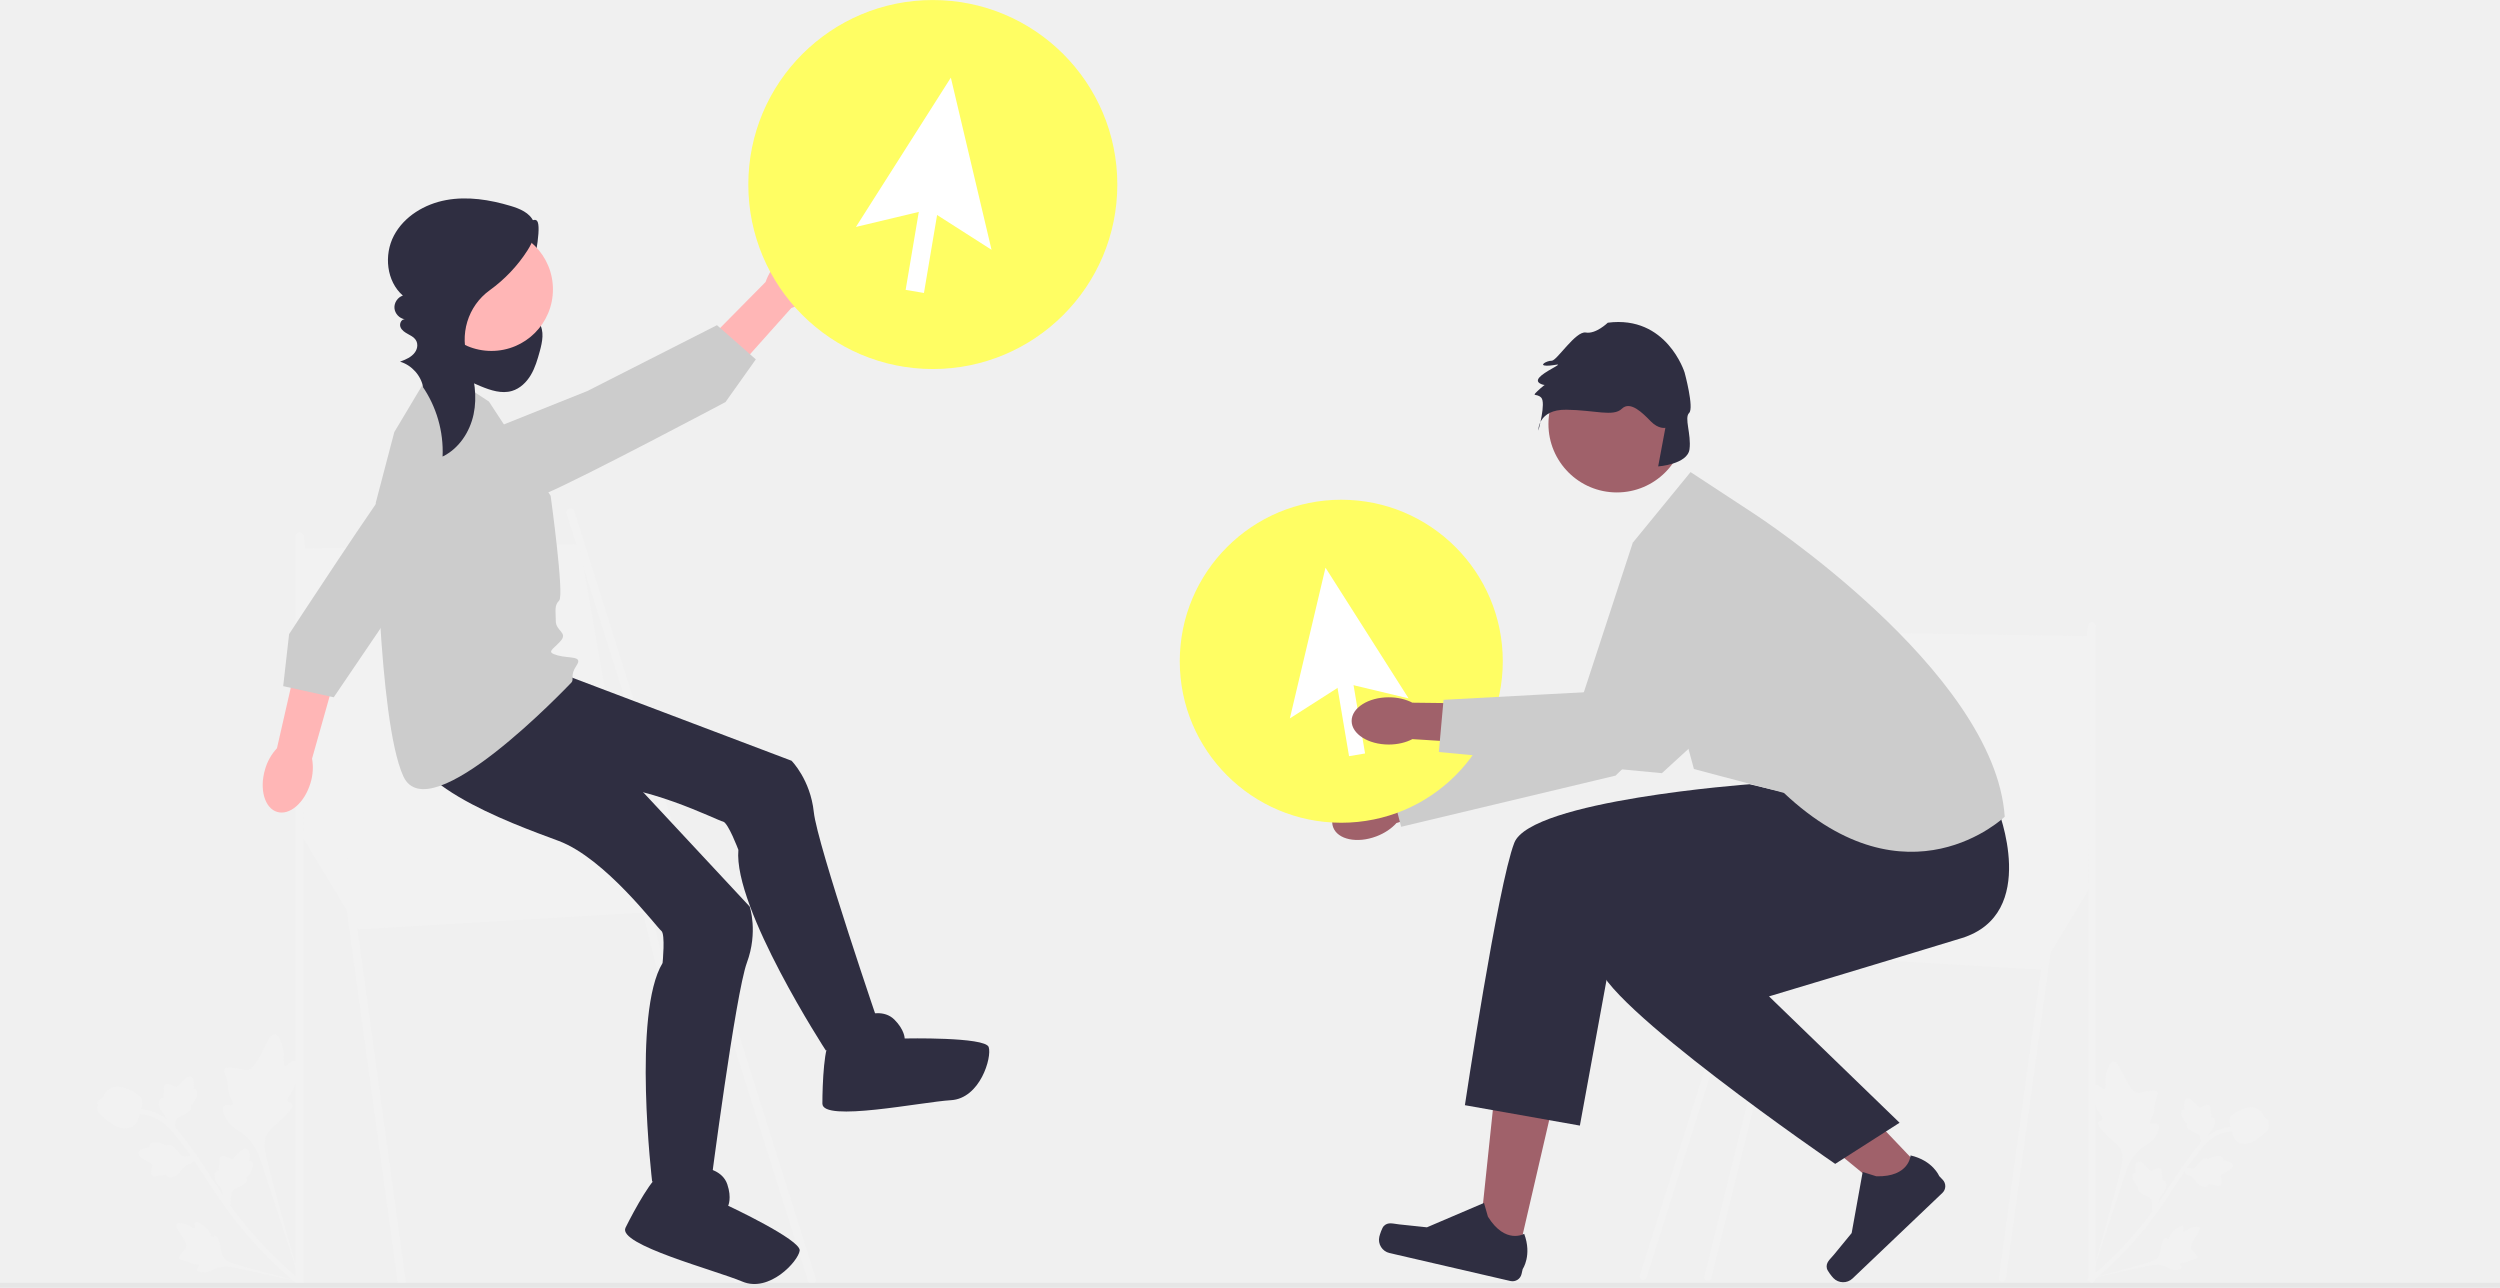
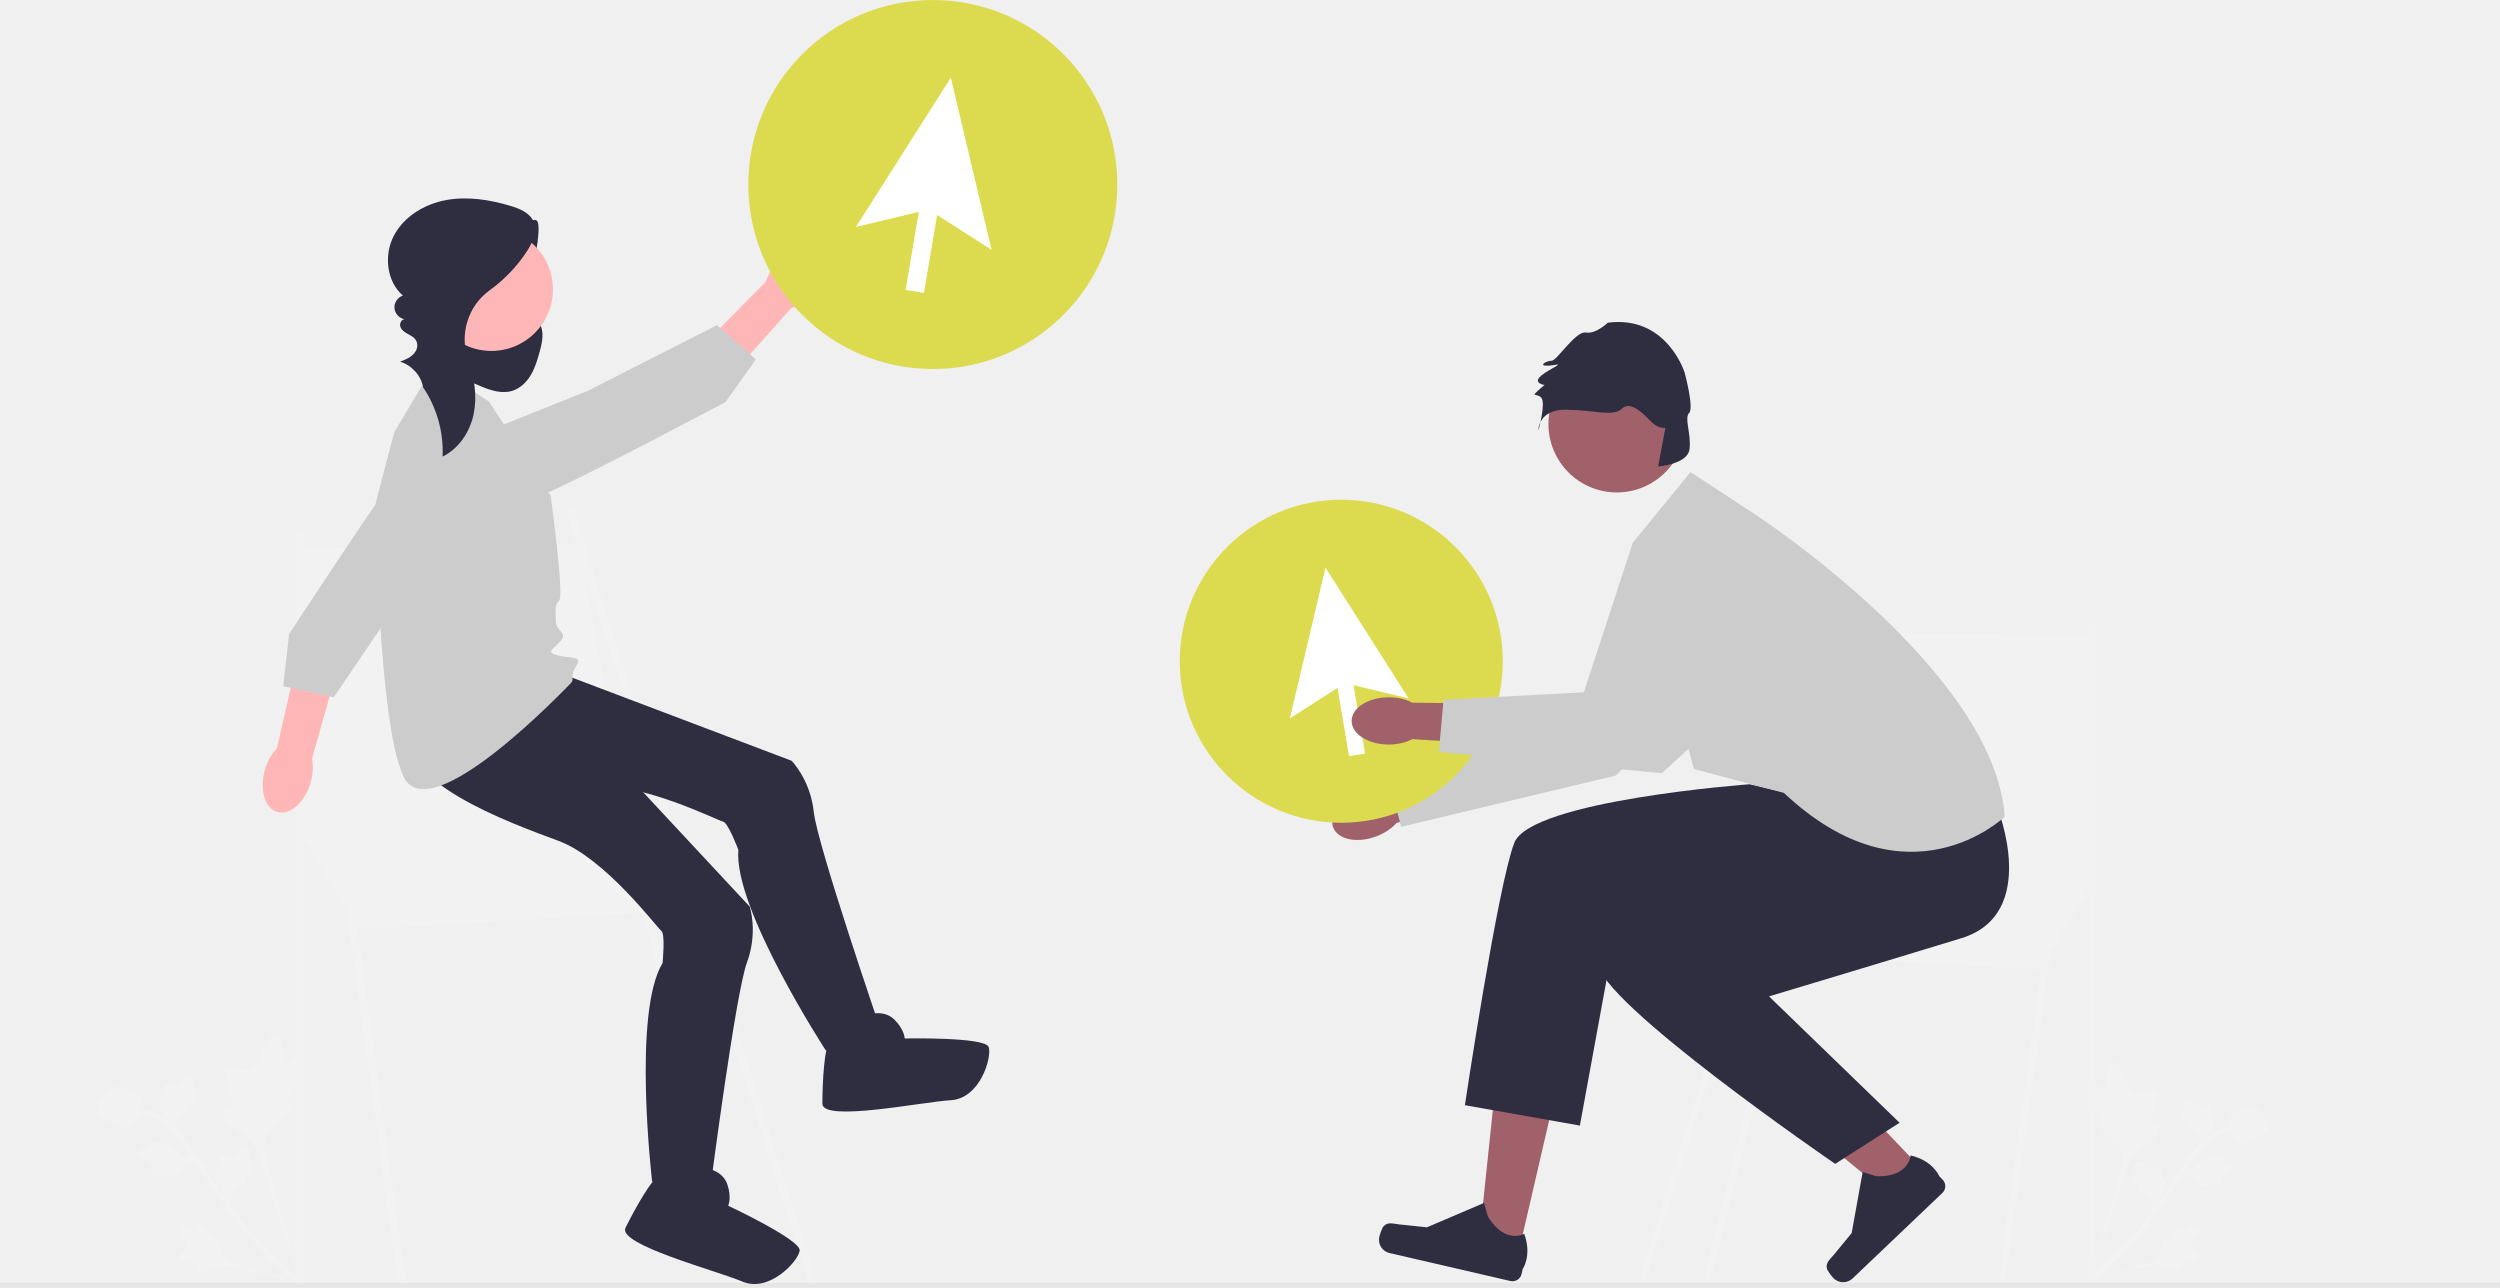
<svg xmlns="http://www.w3.org/2000/svg" width="851.034" height="438.36" viewBox="0 0 851.034 438.36">
  <g>
    <path d="M100.296,361.194c-1.058-.42-2.406,1.946-3.315,1.525-.906-.42,.117-2.915-.711-6.17-.149-.587-1.091-4.286-2.64-4.456-2.936-.322-5.471,12.32-9.858,12.211-.963-.024-2.117-.664-5.111-.839-1.191-.07-1.838-.017-2.174,.409-.477,.605,.087,1.432,.655,3.479,.852,3.069,.18,3.362,1.064,5.653,.656,1.7,1.371,2.432,1.008,2.962-.514,.751-2.277-.229-3.044,.573-.782,.818,.001,2.939,.819,4.348,1.535,2.644,3.639,3.547,5.413,4.834,1.928,1.399,4.367,3.907,6.149,8.748l14.263,43.542c-2.738-9.081-9.83-34.292-12.089-43.951-.652-2.789-1.229-5.682,.266-8.154,1.439-2.38,4.625-4.083,7.551-7.725,.342-.425,1.278-1.621,.895-2.42-.316-.66-1.246-.447-1.55-1.059-.408-.821,.932-1.87,1.954-3.97,.72-1.481,.916-2.731,1.084-3.806,.051-.324,.779-5.175-.629-5.735l-0,0Z" fill="#f2f2f2" />
    <path d="M66.469,416.039c-.512,.398,.261,1.742-.208,2.067-.467,.323-1.397-.898-3.233-1.431-.331-.096-2.418-.701-2.949,.01-1.005,1.348,4.468,6.24,3.149,8.362-.289,.466-.937,.848-1.886,2.266-.378,.564-.538,.897-.426,1.185,.159,.409,.728,.371,1.896,.682,1.752,.468,1.702,.882,3.082,1.109,1.024,.168,1.589,.029,1.745,.36,.22,.469-.769,1.052-.597,1.659,.176,.62,1.443,.848,2.37,.853,1.741,.009,2.791-.763,3.934-1.262,1.243-.542,3.178-1.016,6.068-.494l25.486,5.563c-5.247-1.276-19.667-5.069-25.06-6.748-1.557-.485-3.143-1.036-3.926-2.483-.753-1.393-.67-3.448-1.613-5.935-.11-.29-.427-1.095-.929-1.138-.415-.035-.579,.482-.967,.455-.521-.036-.649-.997-1.385-2.105-.519-.781-1.076-1.238-1.555-1.63-.144-.118-2.315-1.876-2.996-1.346l0,0Z" fill="#f2f2f2" />
    <path d="M78.48,410.431l-2.44-2.521-.02-.318c-.094-1.472-.49-2.674-1.179-3.574-.109-.143-.226-.281-.345-.421-.471-.555-1.057-1.245-1.328-2.367-.15-.627-.394-2.157,.593-2.706,.264-.15,.528-.18,.763-.158-.005-.047-.009-.095-.014-.147-.049-.632,.03-.98,.106-1.316,.058-.258,.119-.524,.129-1.05,.004-.231-.003-.425-.009-.589-.017-.495-.012-1.105,.519-1.505,.583-.408,1.236-.17,1.669-.013,.772,.28,1.236,.554,1.543,.735,.112,.067,.239,.141,.286,.157,.387,.127,1.668-1.26,2.153-1.779,1.086-1.171,2.026-2.183,3.077-1.74,.753,.316,1.09,1.242,1.028,2.828-.02,.494-.111,.928-.21,1.29,.287-.035,.602,.01,.891,.237h0c.684,.539,.627,1.653-.168,3.314-.197,.413-.463,.968-.991,1.544-.249,.271-.498,.483-.714,.66,.094,.132,.171,.293,.203,.496,.096,.596-.226,1.163-.98,1.669-.821,.568-1.587,.919-2.261,1.23-.589,.272-1.095,.507-1.416,.791-.588,.535-.684,1.411-.749,2.501l-.138,2.751h-0Z" fill="#f2f2f2" />
    <path d="M67.225,392.894l-1.819,3-.303,.1c-1.4,.464-2.462,1.152-3.158,2.046-.111,.142-.214,.29-.319,.44-.417,.597-.936,1.338-1.953,1.885-.568,.304-1.987,.928-2.768,.113-.212-.217-.308-.465-.346-.698-.045,.017-.09,.033-.139,.05-.599,.208-.956,.22-1.3,.231-.264,.009-.537,.018-1.049,.142-.225,.054-.411,.111-.567,.158-.474,.142-1.066,.292-1.587-.121-.542-.46-.478-1.153-.436-1.611,.075-.818,.222-1.336,.32-1.679,.036-.125,.076-.267,.08-.317,.024-.406-1.642-1.293-2.267-1.631-1.408-.754-2.626-1.406-2.464-2.535,.115-.808,.925-1.37,2.475-1.712,.483-.106,.926-.128,1.301-.124-.106-.269-.143-.585,.003-.922h0c.348-.799,1.44-1.026,3.248-.678,.45,.085,1.054,.202,1.745,.567,.325,.172,.593,.36,.82,.524,.103-.124,.24-.24,.428-.322,.552-.244,1.183-.077,1.863,.524,.757,.65,1.291,1.302,1.763,1.876,.412,.501,.769,.93,1.125,1.169,.667,.433,1.539,.304,2.609,.09l2.696-.564-0,0Z" fill="#f2f2f2" />
    <path d="M59.513,385.872l-2.44-2.521-.02-.318c-.094-1.472-.49-2.674-1.179-3.574-.109-.143-.226-.281-.345-.421-.471-.555-1.057-1.245-1.328-2.367-.15-.627-.394-2.157,.593-2.706,.264-.15,.528-.18,.763-.158-.005-.047-.009-.095-.014-.147-.049-.632,.03-.98,.106-1.316,.058-.258,.119-.524,.129-1.05,.004-.231-.003-.425-.009-.589-.017-.495-.012-1.105,.519-1.505,.583-.408,1.236-.17,1.669-.013,.772,.28,1.236,.554,1.543,.735,.112,.067,.239,.141,.286,.157,.387,.127,1.668-1.26,2.153-1.779,1.086-1.171,2.026-2.183,3.077-1.74,.753,.316,1.09,1.242,1.028,2.828-.02,.494-.111,.928-.21,1.29,.287-.035,.602,.01,.891,.237h0c.684,.539,.627,1.653-.168,3.314-.197,.413-.463,.968-.991,1.544-.249,.271-.498,.483-.714,.66,.094,.132,.171,.293,.203,.496,.096,.596-.226,1.163-.98,1.669-.821,.568-1.587,.919-2.261,1.23-.589,.272-1.095,.507-1.416,.791-.588,.535-.684,1.411-.749,2.501l-.138,2.751h-0Z" fill="#f2f2f2" />
    <path d="M103.703,437.255l-.858,.084-.655-.559,.655,.559-.615,.598c-.059-.054-.207-.17-.436-.352-1.255-1.001-5.075-4.045-10.409-9.366-3.724-3.714-7.304-7.724-10.644-11.919-3.345-4.202-5.629-7.575-7.465-10.286-1.385-2.045-2.671-4.016-3.923-5.938-3.347-5.133-6.509-9.98-10.684-14.826-.932-1.082-2.872-3.334-6.174-4.774-1.916-.835-4.006-1.275-6.213-1.307l.025-1.725c2.437,.036,4.751,.525,6.879,1.452,3.662,1.596,5.776,4.05,6.792,5.229,4.249,4.932,7.441,9.826,10.82,15.009,1.248,1.914,2.529,3.878,3.908,5.914,1.819,2.686,4.083,6.029,7.386,10.177,3.3,4.146,6.837,8.106,10.513,11.774,5.267,5.253,9.031,8.252,10.267,9.237,.66,.526,.798,.637,.834,1.019v-0Z" fill="#f2f2f2" />
    <path d="M45.453,383.27c-.056,.043-.114,.086-.174,.126-1.21,.835-2.823,.97-4.795,.404-.926-.268-1.699-.792-3.24-1.837-.238-.161-1.43-.989-2.805-2.333-.898-.878-1.199-1.303-1.285-1.818-.096-.572,.036-1.125,.283-1.621-.118-.117-.208-.263-.257-.444-.207-.749,.469-1.151,.831-1.374,.186-.109,.418-.244,.637-.432,.345-.294,.455-.549,.624-.935,.161-.369,.361-.827,.794-1.33,.852-.996,1.925-1.365,2.278-1.487,1.855-.648,3.469-.063,5.337,.616,.374,.137,1.699,.662,3.106,1.698,1.015,.747,1.306,1.204,1.468,1.585,.335,.781,.227,1.46-.144,3.061-.386,1.674-.58,2.513-.83,3.126-.584,1.423-.951,2.317-1.831,2.996l0,0Z" fill="#f2f2f2" />
  </g>
  <g>
    <polygon points="102.004 283.31 121.954 316.331 238.216 309.452 207.259 269.551 102.004 283.31" fill="#f2f2f2" />
    <path d="M136.743,437.752c-.677,0-1.267-.5-1.361-1.189l-34.741-253.729c-.103-.753,.424-1.447,1.176-1.55,.752-.109,1.446,.423,1.55,1.176l34.741,253.729c.103,.753-.424,1.447-1.176,1.55-.063,.009-.126,.013-.188,.013Z" fill="#f2f2f2" />
    <path d="M102.004,438.075c-.76,0-1.376-.616-1.376-1.376V182.697c0-.76,.616-1.376,1.376-1.376s1.376,.616,1.376,1.376v254.002c0,.76-.616,1.376-1.376,1.376Z" fill="#f2f2f2" />
    <path d="M276.397,437.065c-.585,0-1.127-.376-1.312-.963L192.876,174.806c-.228-.725,.175-1.497,.9-1.726,.725-.227,1.497,.175,1.725,.9l82.209,261.296c.228,.725-.175,1.497-.9,1.726-.137,.043-.276,.064-.413,.064Z" fill="#f2f2f2" />
    <path d="M251.286,437.387c-.614,0-1.174-.414-1.333-1.037l-57.099-230.612c-.187-.736,.258-1.485,.994-1.673,.739-.186,1.485,.258,1.673,.994l57.099,230.612c.187,.736-.258,1.485-.994,1.673-.114,.029-.228,.042-.34,.042Z" fill="#f2f2f2" />
    <polygon points="102.004 186.743 197.284 185.278 214.826 285.374 103.38 285.374 102.004 186.743" fill="#f2f2f2" />
  </g>
  <rect id="uuid-9b30b827-6513-40a8-b334-b5fbd730ae9a" y="436.677" width="851.034" height="1.683" fill="#e6e6e6" />
  <g>
    <path d="M174.492,77.375c2.887,1.622,7.546-4.794,8.602-1.656s-1.501,15.803-2.821,18.84c-.656,1.51-1.583,2.89-2.226,4.405s-.989,3.257-.42,4.801c.99,2.688,4.256,3.781,5.876,6.144,1.886,2.752,1.125,6.458,.243,9.675-.76,2.773-1.57,5.572-3.033,8.047-1.463,2.475-3.669,4.631-6.426,5.45-3.51,1.043-7.261-.196-10.644-1.596-3.253-1.345-6.471-2.87-9.237-5.046-2.767-2.176-5.075-5.065-6.042-8.449-1.213-4.245-.2-8.892,1.901-12.775s5.207-7.119,8.396-10.174c5.369-5.145,11.084-9.93,17.091-14.312" fill="#2f2e41" />
    <path d="M192.41,229.783l77.037,29.181s6.42,6.42,7.587,17.508c1.167,11.089,22.761,74.119,22.761,74.119l-18.676,7.003s-31.515-48.44-29.764-68.283c0,0-3.502-9.356-5.253-9.639-1.751-.283-28.013-13.706-44.938-11.955-16.925,1.751-61.279,7.003-62.447-13.423-1.167-20.426,9.069-20.426,9.069-20.426l44.623-4.085Z" fill="#2f2e41" />
    <path d="M295.709,345.339s5.253-1.751,8.754,1.751c3.502,3.502,3.502,6.42,3.502,6.42,0,0,27.43-.584,28.597,2.918s-2.918,17.508-12.84,18.092c-9.921,.584-43.771,7.587-43.771,1.167,0-6.42,.584-21.01,2.918-21.01,2.334,0,12.84-9.338,12.84-9.338Z" fill="#2f2e41" />
    <path d="M199.064,248.345l56.148,60.28s2.913,8.599-.951,19.058c-3.864,10.459-12.417,76.534-12.417,76.534l-19.846-1.992s-6.804-57.388,3.553-74.403c0,0,1.004-9.939-.441-10.968-1.445-1.029-19.047-24.694-34.997-30.62-15.95-5.926-58.044-20.859-50.045-39.69,8-18.831,17.177-14.298,17.177-14.298l41.818,16.099Z" fill="#2f2e41" />
    <path d="M240.507,397.698s5.485,.756,7.074,5.447c1.589,4.69,.297,7.307,.297,7.307,0,0,24.852,11.624,24.348,15.281s-10.37,14.406-19.524,10.535c-9.154-3.871-42.605-12.582-39.762-18.338,2.843-5.756,9.828-18.579,11.921-17.545,2.093,1.034,15.647-2.686,15.647-2.686Z" fill="#2f2e41" />
    <path d="M147.763,124.441l18.676,12.256,21.01,32.099s4.669,33.85,2.918,35.6c-1.751,1.751-1.167,3.502-1.167,7.003,0,3.502,4.287,3.874,1.56,6.898-2.727,3.024-5.016,3.653-.953,4.798,4.062,1.144,8.782,.028,6.422,3.504-2.36,3.476-.609,4.644-1.776,5.811-1.167,1.167-48.415,51.068-57.17,31.808-8.754-19.259-9.362-93.088-9.362-93.088l6.307-24.051,13.536-22.639Z" fill="#ccc" />
    <g>
-       <path id="uuid-d4ebd0a3-ba64-4a91-a7b4-f6dfa075657d-48" d="M90.221,261.937c-1.987,6.72-.131,13.192,4.146,14.456,4.277,1.264,9.353-3.159,11.34-9.881,.831-2.674,1.009-5.509,.519-8.266l8.06-28.579-13.492-3.497-6.514,28.545c-1.911,2.049-3.303,4.525-4.06,7.222Z" fill="#ffb6b6" />
+       <path id="uuid-d4ebd0a3-ba64-4a91-a7b4-f6dfa075657d-50" d="M90.221,261.937c-1.987,6.72-.131,13.192,4.146,14.456,4.277,1.264,9.353-3.159,11.34-9.881,.831-2.674,1.009-5.509,.519-8.266l8.06-28.579-13.492-3.497-6.514,28.545c-1.911,2.049-3.303,4.525-4.06,7.222Z" fill="#ffb6b6" />
      <path d="M167.061,165.027s-21.752-16.606-30.032-6.133c-8.28,10.472-38.613,56.963-38.613,56.963l-2.011,17.717,17.203,3.796,27.805-40.971,25.648-31.372Z" fill="#ccc" />
    </g>
    <g>
-       <path id="uuid-2985f50f-051f-4f07-b03f-e61c1365f091-49" d="M276.417,100.494c4.988-4.922,6.492-11.485,3.359-14.659-3.133-3.174-9.715-1.757-14.704,3.167-2.02,1.94-3.546,4.335-4.451,6.985l-20.872,21.12,10.12,9.583,19.502-21.838c2.663-.869,5.079-2.364,7.046-4.359Z" fill="#ffb6b6" />
+       <path id="uuid-2985f50f-051f-4f07-b03f-e61c1365f091-51" d="M276.417,100.494c4.988-4.922,6.492-11.485,3.359-14.659-3.133-3.174-9.715-1.757-14.704,3.167-2.02,1.94-3.546,4.335-4.451,6.985l-20.872,21.12,10.12,9.583,19.502-21.838c2.663-.869,5.079-2.364,7.046-4.359Z" fill="#ffb6b6" />
      <path d="M162.302,148.178s11.013,25.052,23.324,19.888c12.311-5.164,61.34-31.196,61.34-31.196l10.326-14.537-13.224-11.64-44.147,22.423-37.619,15.062Z" fill="#ccc" />
    </g>
    <circle cx="167.281" cy="98.514" r="20.947" fill="#ffb6b6" />
    <path d="M143.668,131.32c4.889,6.974,7.389,15.591,6.992,24.099,5.543-2.685,9.284-8.358,10.558-14.385s.302-12.354-1.744-18.163c-.02-.058-.041-.116-.062-.174-3.107-8.72-.22-18.466,7.284-23.887,5.062-3.656,9.451-8.243,12.821-13.502,1.902-2.968,3.519-6.692,2.098-9.919-1.309-2.973-4.692-4.363-7.805-5.292-7.108-2.123-14.66-3.331-21.955-1.988-7.295,1.343-14.318,5.539-17.766,12.107-3.448,6.568-2.545,15.532,3.052,20.401-1.765,.571-3.014,2.442-2.864,4.291s1.684,3.494,3.518,3.773c-1.197-.042-1.903,1.533-1.476,2.652,.427,1.119,1.527,1.814,2.577,2.389,1.495,.82,3.153,1.678,3.159,3.826,.003,.861-.305,1.697-.806,2.397-1.216,1.696-3.179,2.46-5.069,3.177,3.997,1.177,7.184,4.75,7.9,8.855" fill="#2f2e41" />
  </g>
  <g>
-     <circle cx="317.545" cy="62.816" r="62.806" fill="#fffe63" />
+     <circle cx="317.545" cy="62.816" r="62.806" fill="#dcdb4f" />
    <g>
      <rect x="296.375" y="78.26" width="36.067" height="6.321" transform="translate(181.8451 377.9156) rotate(-80.4292)" fill="#fff" />
      <polygon points="337.538 85.037 316.108 71.338 291.372 77.253 323.681 26.426 337.538 85.037" fill="#fff" />
    </g>
  </g>
  <g>
    <path d="M713.545,369.301c.926-.368,2.106,1.703,2.902,1.335,.793-.367-.103-2.551,.623-5.401,.131-.514,.955-3.752,2.311-3.901,2.57-.282,4.789,10.785,8.629,10.69,.843-.021,1.853-.581,4.474-.734,1.043-.061,1.609-.015,1.903,.358,.418,.529-.076,1.254-.573,3.045-.745,2.687-.158,2.943-.932,4.949-.575,1.488-1.2,2.129-.882,2.593,.45,.657,1.993-.2,2.665,.502,.685,.716-0,2.573-.717,3.807-1.344,2.315-3.185,3.105-4.738,4.232-1.687,1.225-3.823,3.42-5.383,7.658l-12.486,38.117c2.397-7.949,8.605-30.019,10.583-38.475,.571-2.441,1.076-4.974-.233-7.138-1.26-2.084-4.049-3.574-6.61-6.762-.299-.372-1.119-1.419-.784-2.118,.277-.578,1.09-.391,1.357-.927,.357-.718-.816-1.637-1.711-3.475-.631-1.296-.802-2.391-.949-3.332-.044-.284-.682-4.531,.551-5.02l0,0Z" fill="#f2f2f2" />
    <path d="M743.156,417.312c.448,.349-.228,1.525,.182,1.809,.409,.283,1.223-.787,2.83-1.253,.29-.084,2.117-.614,2.581,.009,.88,1.18-3.911,5.462-2.757,7.32,.253,.408,.82,.742,1.651,1.984,.331,.494,.471,.785,.373,1.038-.139,.358-.637,.324-1.66,.597-1.534,.409-1.49,.772-2.698,.971-.896,.147-1.391,.025-1.527,.315-.193,.41,.673,.921,.523,1.453-.154,.543-1.263,.742-2.075,.747-1.524,.008-2.443-.668-3.444-1.104-1.088-.475-2.782-.89-5.312-.433l-22.31,4.87c4.593-1.117,17.216-4.438,21.937-5.907,1.363-.424,2.752-.907,3.436-2.174,.659-1.22,.586-3.018,1.412-5.195,.096-.254,.374-.959,.814-.996,.363-.031,.507,.422,.846,.399,.456-.032,.568-.873,1.212-1.842,.454-.684,.942-1.083,1.361-1.427,.126-.104,2.027-1.642,2.623-1.178l-0,0Z" fill="#f2f2f2" />
    <path d="M732.642,412.403l2.136-2.207,.018-.279c.082-1.289,.429-2.341,1.032-3.129,.096-.125,.198-.246,.302-.368,.412-.486,.925-1.09,1.163-2.072,.131-.548,.345-1.888-.519-2.369-.231-.132-.462-.158-.668-.138,.004-.042,.008-.083,.012-.129,.043-.553-.026-.858-.093-1.152-.051-.226-.104-.458-.113-.92-.004-.202,.003-.372,.008-.515,.015-.433,.011-.967-.455-1.317-.51-.357-1.082-.149-1.461-.011-.676,.245-1.082,.485-1.351,.644-.098,.058-.209,.124-.251,.138-.339,.111-1.46-1.103-1.884-1.558-.951-1.025-1.773-1.911-2.694-1.524-.659,.277-.955,1.088-.9,2.476,.017,.432,.097,.812,.184,1.129-.251-.03-.527,.008-.78,.207h0c-.599,.472-.549,1.447,.147,2.901,.172,.362,.405,.847,.868,1.352,.218,.237,.436,.423,.625,.578-.082,.115-.15,.257-.178,.434-.084,.522,.198,1.018,.858,1.461,.718,.497,1.389,.804,1.98,1.076,.515,.238,.959,.444,1.24,.693,.515,.469,.599,1.235,.655,2.189l.121,2.408h0Z" fill="#f2f2f2" />
    <path d="M742.495,397.051l1.593,2.626,.265,.088c1.226,.406,2.156,1.009,2.765,1.792,.097,.124,.187,.254,.28,.386,.365,.522,.819,1.172,1.709,1.65,.497,.266,1.739,.812,2.423,.099,.186-.19,.27-.407,.303-.611,.039,.015,.079,.029,.121,.044,.524,.182,.837,.192,1.138,.202,.231,.008,.47,.016,.918,.124,.197,.048,.359,.097,.496,.138,.415,.125,.933,.256,1.39-.106,.475-.403,.418-1.009,.382-1.411-.065-.716-.194-1.169-.28-1.47-.032-.11-.066-.233-.07-.278-.021-.356,1.437-1.132,1.985-1.428,1.232-.66,2.299-1.23,2.157-2.219-.101-.708-.81-1.199-2.167-1.499-.422-.093-.81-.112-1.139-.108,.093-.235,.126-.512-.003-.807h0c-.305-.699-1.261-.898-2.843-.594-.394,.075-.922,.177-1.527,.496-.285,.151-.519,.315-.718,.458-.09-.109-.21-.21-.375-.282-.484-.213-1.035-.067-1.631,.459-.663,.569-1.13,1.139-1.543,1.642-.361,.438-.673,.815-.985,1.023-.584,.379-1.347,.266-2.284,.079l-2.36-.494,0,0Z" fill="#f2f2f2" />
    <path d="M749.246,390.904l2.136-2.207,.018-.279c.082-1.289,.429-2.341,1.032-3.129,.096-.125,.198-.246,.302-.368,.412-.486,.925-1.09,1.163-2.072,.131-.548,.345-1.888-.519-2.369-.231-.132-.462-.158-.668-.138,.004-.042,.008-.083,.012-.129,.043-.553-.026-.858-.093-1.152-.051-.226-.104-.458-.113-.92-.004-.202,.003-.372,.008-.515,.015-.433,.011-.967-.455-1.317-.51-.357-1.082-.149-1.461-.011-.676,.245-1.082,.485-1.351,.644-.098,.058-.209,.124-.251,.138-.339,.111-1.46-1.103-1.884-1.558-.951-1.025-1.773-1.911-2.694-1.524-.659,.277-.955,1.088-.9,2.476,.017,.432,.097,.812,.184,1.129-.251-.03-.527,.008-.78,.207h0c-.599,.472-.549,1.447,.147,2.901,.172,.362,.405,.847,.868,1.352,.218,.237,.436,.423,.625,.578-.082,.115-.15,.257-.178,.434-.084,.522,.198,1.018,.858,1.461,.718,.497,1.389,.804,1.98,1.076,.515,.238,.959,.444,1.24,.693,.515,.469,.599,1.235,.655,2.189l.121,2.408h0Z" fill="#f2f2f2" />
    <path d="M710.562,435.885l.751,.074,.574-.49-.574,.49,.538,.523c.052-.048,.181-.149,.382-.309,1.098-.876,4.442-3.541,9.112-8.199,3.26-3.251,6.394-6.762,9.318-10.434,2.928-3.679,4.928-6.631,6.535-9.004,1.212-1.79,2.338-3.516,3.434-5.198,2.93-4.493,5.698-8.737,9.353-12.979,.815-.947,2.514-2.919,5.405-4.179,1.677-.731,3.507-1.116,5.439-1.144l-.022-1.51c-2.133,.032-4.159,.46-6.022,1.271-3.206,1.397-5.056,3.545-5.946,4.577-3.719,4.317-6.514,8.602-9.472,13.138-1.093,1.675-2.214,3.394-3.421,5.177-1.592,2.351-3.574,5.278-6.465,8.909-2.889,3.629-5.985,7.096-9.203,10.307-4.611,4.599-7.905,7.224-8.988,8.086-.578,.461-.699,.557-.73,.892h0Z" fill="#f2f2f2" />
    <path d="M761.554,388.626c.049,.038,.099,.075,.152,.11,1.059,.731,2.472,.849,4.197,.353,.81-.234,1.487-.693,2.836-1.608,.208-.141,1.252-.865,2.455-2.042,.786-.769,1.05-1.141,1.125-1.591,.084-.501-.032-.985-.248-1.419,.103-.103,.182-.23,.225-.388,.181-.655-.411-1.008-.728-1.203-.163-.096-.366-.214-.558-.379-.302-.257-.399-.481-.546-.818-.141-.323-.316-.724-.695-1.165-.746-.872-1.685-1.195-1.994-1.302-1.624-.567-3.037-.055-4.672,.539-.327,.12-1.487,.579-2.719,1.486-.889,.654-1.143,1.054-1.285,1.387-.294,.684-.199,1.278,.126,2.68,.337,1.465,.508,2.2,.727,2.736,.512,1.246,.833,2.029,1.603,2.623l-0,0Z" fill="#f2f2f2" />
  </g>
  <g>
    <polygon points="516.503 428.225 503.214 425.148 508.756 372.425 528.37 376.966 516.503 428.225" fill="#a0616a" />
    <path d="M471.042,417.385h0c-.575,.601-1.314,2.8-1.502,3.61h0c-.577,2.491,.975,4.978,3.467,5.554l41.156,9.525c1.699,.393,3.396-.665,3.789-2.365l.397-1.713s3.228-4.679,.505-11.996c0,0-6.36,3.764-12.343-5.822l-1.333-4.69-19.43,8.307-9.473-.998c-2.072-.218-3.793-.918-5.233,.587l-0-0Z" fill="#2f2e41" />
  </g>
  <g>
    <polygon points="655.956 399.807 646.077 409.213 605.094 375.586 619.674 361.703 655.956 399.807" fill="#a0616a" />
    <path d="M621.898,431.812h0c.186,.811,1.616,2.637,2.189,3.24h0c1.763,1.852,4.694,1.923,6.545,.16l30.592-29.132c1.263-1.203,1.312-3.202,.109-4.465l-1.213-1.274s-2.132-5.269-9.741-7.02c0,0-.354,7.382-11.651,7.106l-4.65-1.466-3.749,20.796-6.044,7.362c-1.322,1.611-2.853,2.662-2.388,4.694l-0,0Z" fill="#2f2e41" />
  </g>
  <g>
    <polygon points="712.049 301.121 694.585 330.028 592.809 324.005 619.909 289.076 712.049 301.121" fill="#f2f2f2" />
    <path d="M681.638,436.32c.593,0,1.109-.438,1.192-1.041l30.412-222.114c.09-.659-.371-1.267-1.03-1.357-.659-.095-1.266,.371-1.357,1.03l-30.412,222.114c-.09,.659,.371,1.267,1.03,1.357,.056,.008,.111,.011,.165,.011Z" fill="#f2f2f2" />
    <path d="M712.049,436.603c.665,0,1.204-.539,1.204-1.204V213.044c0-.665-.539-1.204-1.204-1.204s-1.204,.539-1.204,1.204v222.354c0,.665,.539,1.204,1.204,1.204Z" fill="#f2f2f2" />
    <path d="M559.385,435.719c.512,0,.987-.329,1.149-.843l71.966-228.739c.2-.635-.153-1.311-.787-1.511-.634-.199-1.311,.153-1.51,.787l-71.966,228.739c-.2,.635,.153,1.311,.787,1.511,.12,.038,.242,.056,.362,.056Z" fill="#f2f2f2" />
    <path d="M581.367,436c.538,0,1.028-.362,1.167-.907l49.985-201.878c.164-.645-.226-1.3-.87-1.464-.647-.163-1.3,.226-1.464,.87l-49.985,201.878c-.164,.645,.226,1.3,.87,1.464,.1,.025,.2,.037,.298,.037Z" fill="#f2f2f2" />
    <polygon points="712.049 216.586 628.641 215.304 613.284 302.927 710.845 302.927 712.049 216.586" fill="#f2f2f2" />
  </g>
  <path d="M679.999,275.193s14.506,35.981-12.32,44.187c-26.825,8.206-65.484,19.8-65.484,19.8l44.447,43.019-21.913,14.003s-80.833-55.367-80.833-68.616,66.245-47.576,66.245-47.576l36.501-13.04,33.357,8.223Z" fill="#2f2e41" />
  <path d="M595.56,266.97s-74.466,5.468-80.078,19.944c-5.611,14.476-16.812,89.311-16.812,89.311l39.141,6.943,11.679-63.788,107.155-38.133-61.085-14.277Z" fill="#2f2e41" />
  <path d="M555.826,184.74l19.663-24.039,21.718,14.244s81.847,53.174,85.231,103.07c0,0-32.93,31.675-75.185-8.108l-30.62-8.121-20.806-77.047Z" fill="#ccc" />
  <g>
    <path d="M468.496,284.722c-6.532,2.459-13.095,1.082-14.659-3.074-1.565-4.156,2.462-9.519,8.994-11.977,2.859-1.076,5.724-1.417,8.173-1.112l27.807-10.07,4.448,13.15-27.884,8.532c-1.64,1.844-4.019,3.477-6.878,4.553Z" fill="#a0616a" />
    <polygon points="562.39 186.829 555.826 184.74 537.055 242.093 472.866 265.64 476.965 281.45 549.959 264.031 578.132 236.557 562.39 186.829" fill="#ccc" />
  </g>
  <circle cx="550.397" cy="144.348" r="23.285" fill="#a0616a" />
  <path d="M573.459,126.8s-6.057-19.559-26.146-16.947c0,0-4.061,3.96-7.491,3.344s-9.862,9.617-11.581,9.596-4.605,1.661-1.74,1.697c2.865,.036,5.986-1.357,1.994,.885-3.992,2.242-6.643,4.214-3.793,5.396s3.395-1.963-.304,1.429c-3.7,3.392-1.45,1.414,.247,3.155s-.971,11.225-.971,11.225c0,0-.225-7.229,9.515-7.106,9.74,.122,16.013,2.493,18.914-.335s7.159,1.538,9.839,4.286,4.978,2.204,4.978,2.204l-2.457,13.149s10.037-.713,10.675-5.883c.638-5.17-1.872-10.625-.132-12.322s-1.546-13.772-1.546-13.772Z" fill="#2f2e41" />
  <g>
-     <circle cx="456.589" cy="225.097" r="54.98" fill="#fffe63" />
+     <circle cx="456.589" cy="225.097" r="54.98" fill="#dcdb4f" />
    <g>
      <rect x="456.568" y="225.598" width="5.534" height="31.573" transform="translate(-33.7406 79.73174) rotate(-9.5708)" fill="#fff" />
      <polygon points="439.087 244.55 457.847 232.558 479.501 237.736 451.217 193.242 439.087 244.55" fill="#fff" />
    </g>
  </g>
  <g>
    <path d="M472.757,253.451c-6.979,.004-12.638-3.593-12.641-8.035-.002-4.441,5.653-8.044,12.632-8.048,3.055-.002,5.857,.687,8.042,1.834l29.572,.355-.462,13.874-29.103-1.823c-2.184,1.149-4.985,1.841-8.04,1.843Z" fill="#a0616a" />
    <path d="M585.162,184.997l0,0c14.285,15.614,16.039,38.972,4.247,56.544l-23.68,21.661-75.927-7.204,1.601-17.773,53.662-2.887,40.097-50.341Z" fill="#ccc" />
  </g>
</svg>
